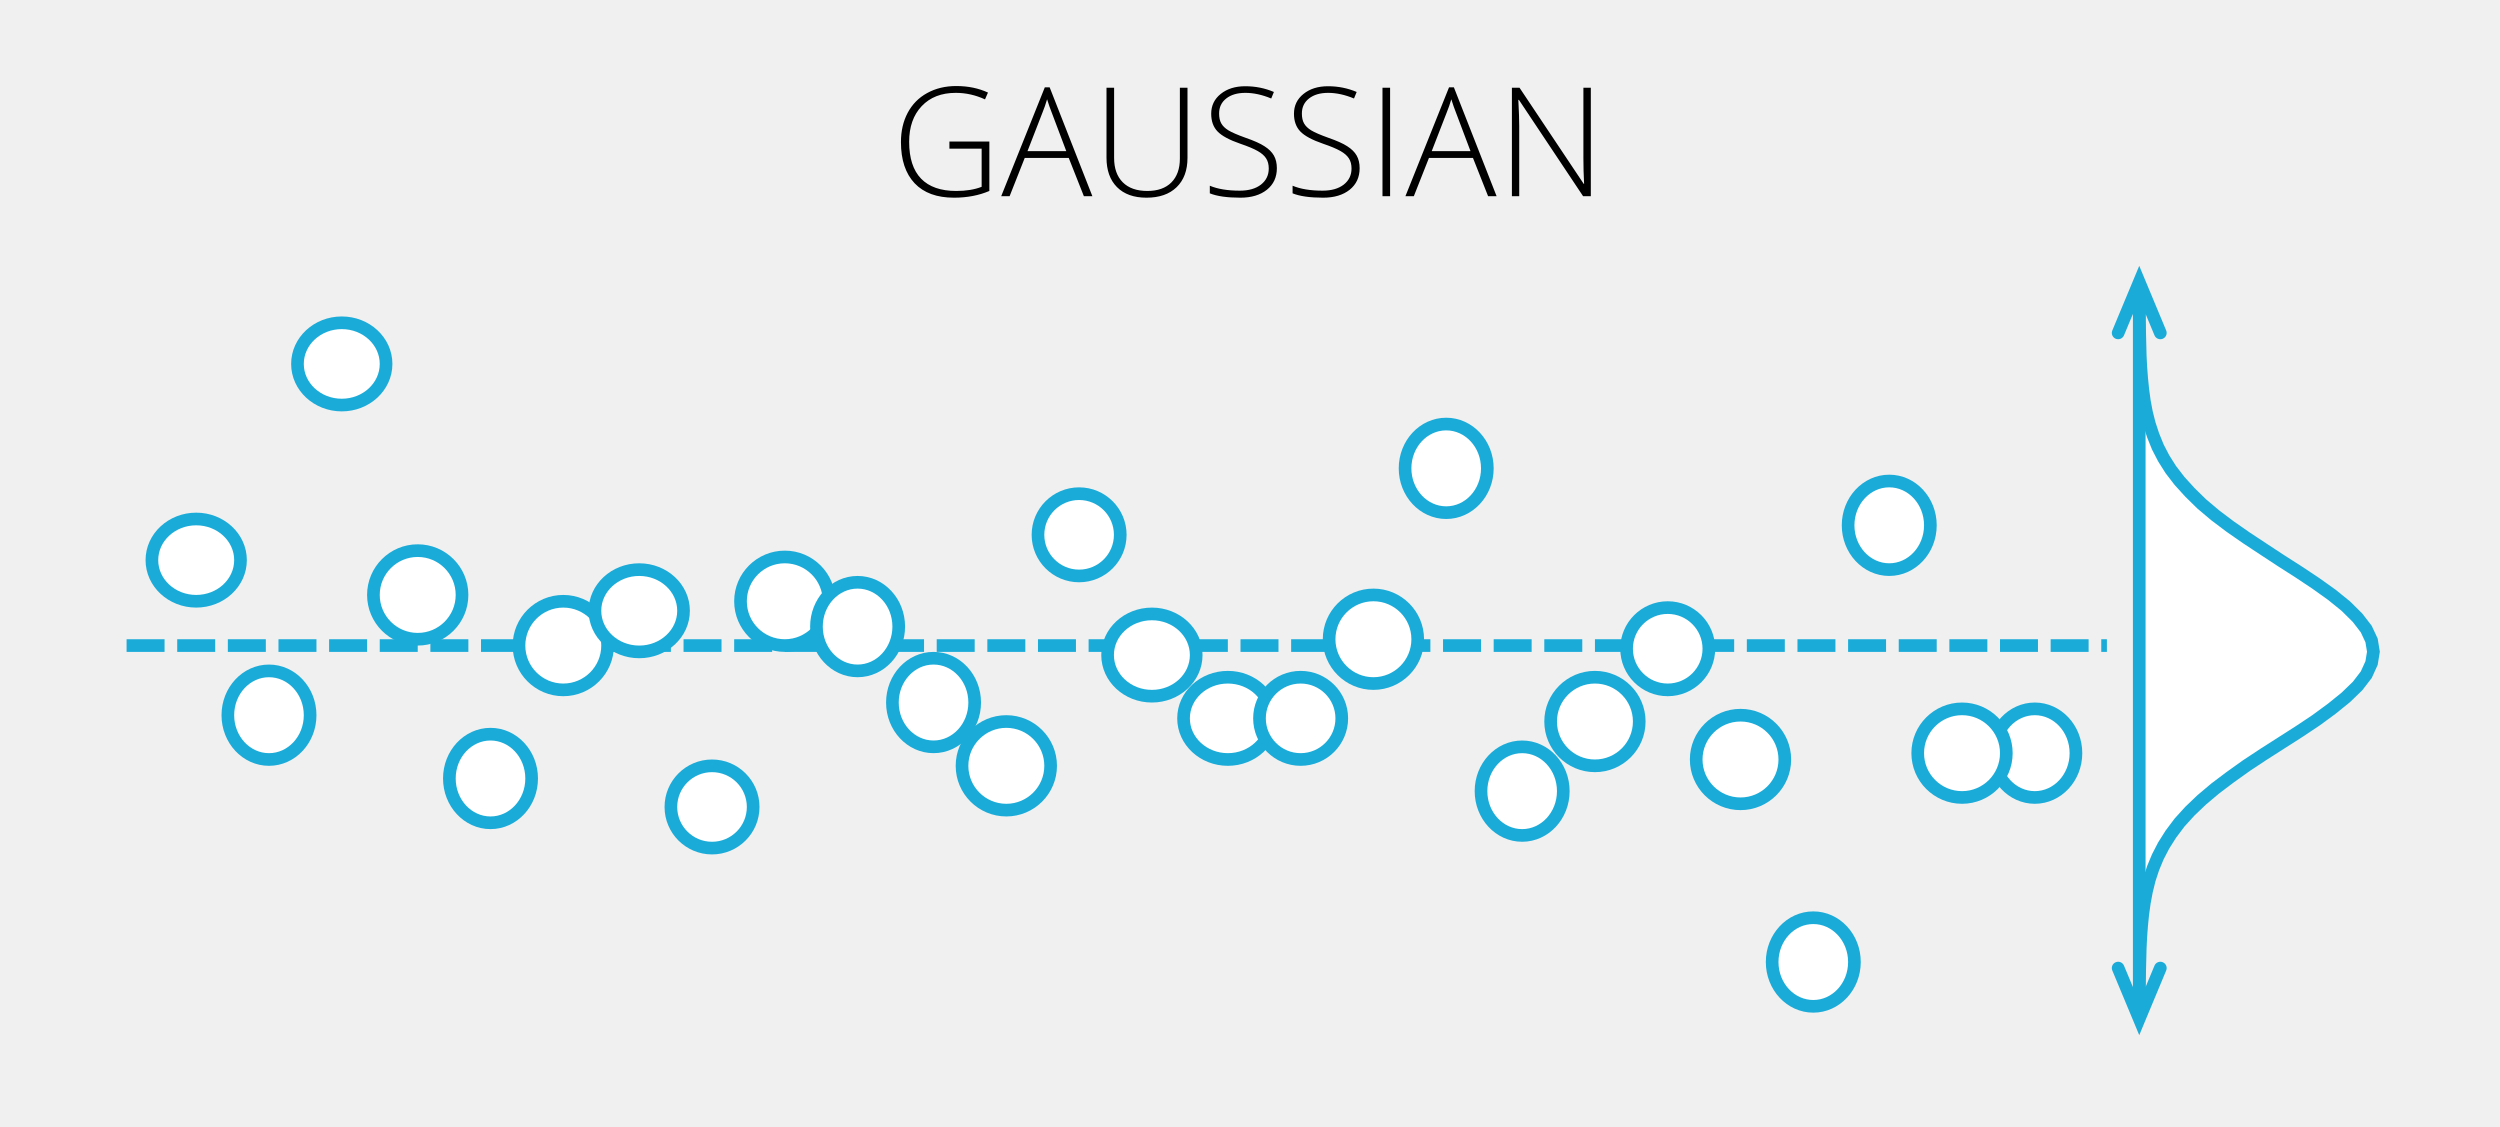
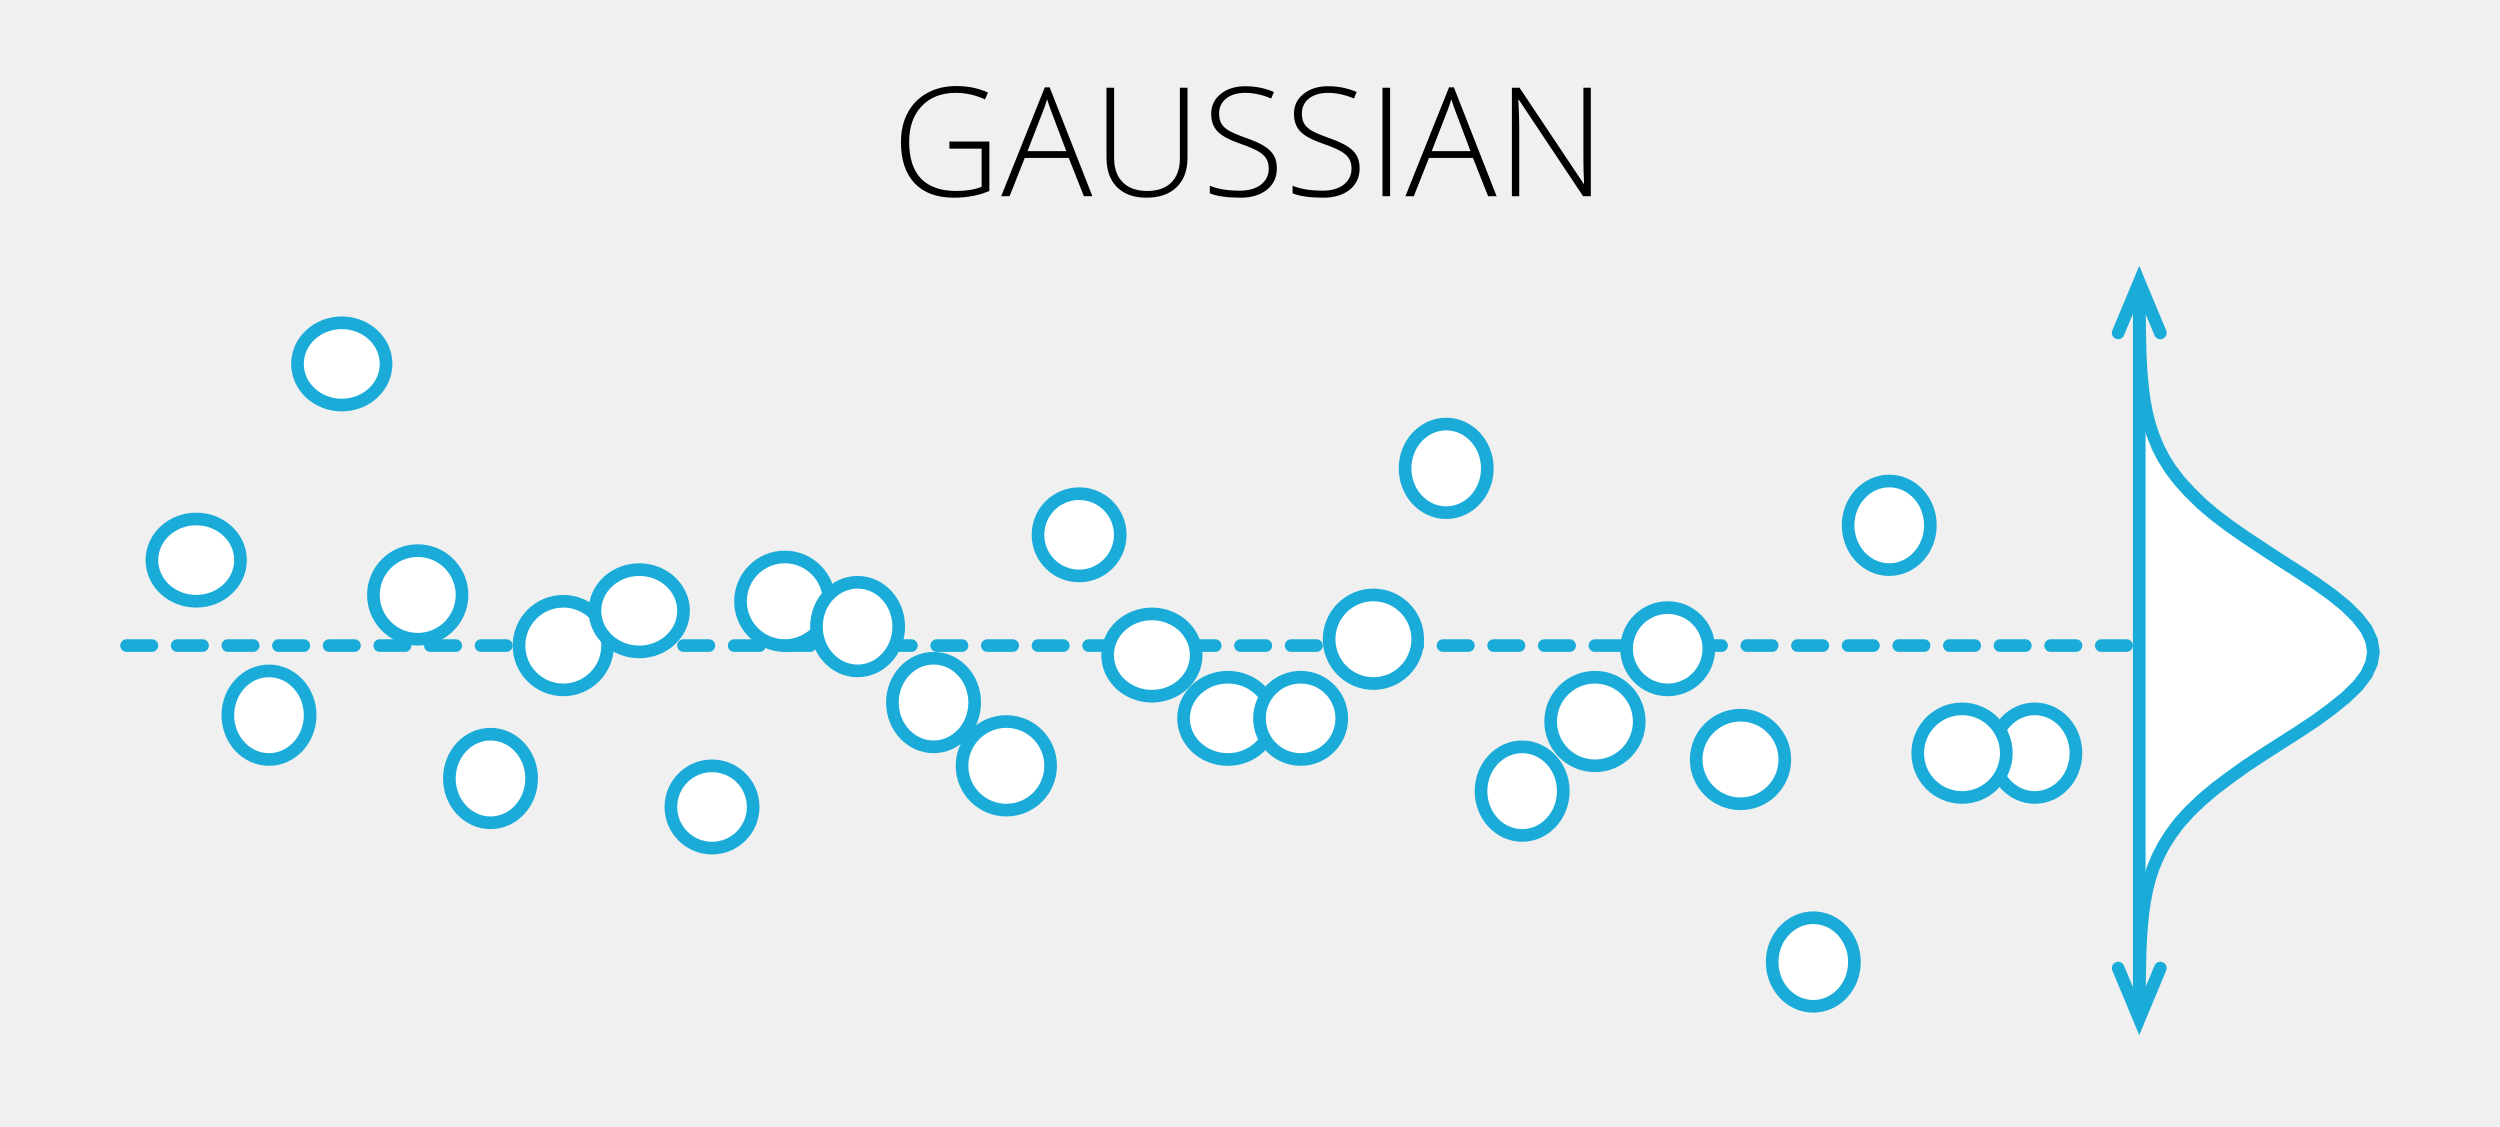
<svg xmlns="http://www.w3.org/2000/svg" width="395" height="178" overflow="hidden">
  <defs>
    <clipPath id="clip0">
      <rect x="262" y="283" width="395" height="178" />
    </clipPath>
  </defs>
  <g clip-path="url(#clip0)" transform="translate(-262 -283)">
-     <path d="M282 385 594.889 385" stroke="#1AABD8" stroke-width="2" stroke-miterlimit="8" stroke-dasharray="6 2" fill="#FFFFFF" fill-rule="evenodd" />
+     <path d="M282 385 599.484 385" stroke="#1AABD8" stroke-width="2" stroke-linecap="round" stroke-miterlimit="8" stroke-dasharray="4 4" fill="#FFFFFF" fill-rule="evenodd" />
    <path d="M321 377C321 373.134 324.134 370 328 370 331.866 370 335 373.134 335 377 335 380.866 331.866 384 328 384 324.134 384 321 380.866 321 377Z" stroke="#1AABD8" stroke-width="2" stroke-miterlimit="8" fill="#FFFFFF" fill-rule="evenodd" />
    <path d="M333 406C333 402.134 335.91 399 339.5 399 343.09 399 346 402.134 346 406 346 409.866 343.09 413 339.5 413 335.91 413 333 409.866 333 406Z" stroke="#1AABD8" stroke-width="2" stroke-miterlimit="8" fill="#FFFFFF" fill-rule="evenodd" />
    <path d="M344 385C344 381.134 347.134 378 351 378 354.866 378 358 381.134 358 385 358 388.866 354.866 392 351 392 347.134 392 344 388.866 344 385Z" stroke="#1AABD8" stroke-width="2" stroke-miterlimit="8" fill="#FFFFFF" fill-rule="evenodd" />
    <path d="M368 410.5C368 406.91 370.91 404 374.5 404 378.09 404 381 406.91 381 410.5 381 414.09 378.09 417 374.5 417 370.91 417 368 414.09 368 410.5Z" stroke="#1AABD8" stroke-width="2" stroke-miterlimit="8" fill="#FFFFFF" fill-rule="evenodd" />
    <path d="M379 378C379 374.134 382.134 371 386 371 389.866 371 393 374.134 393 378 393 381.866 389.866 385 386 385 382.134 385 379 381.866 379 378Z" stroke="#1AABD8" stroke-width="2" stroke-miterlimit="8" fill="#FFFFFF" fill-rule="evenodd" />
    <path d="M391 382C391 378.134 393.91 375 397.5 375 401.09 375 404 378.134 404 382 404 385.866 401.09 389 397.5 389 393.91 389 391 385.866 391 382Z" stroke="#1AABD8" stroke-width="2" stroke-miterlimit="8" fill="#FFFFFF" fill-rule="evenodd" />
    <path d="M414 404C414 400.134 417.134 397 421 397 424.866 397 428 400.134 428 404 428 407.866 424.866 411 421 411 417.134 411 414 407.866 414 404Z" stroke="#1AABD8" stroke-width="2" stroke-miterlimit="8" fill="#FFFFFF" fill-rule="evenodd" />
    <path d="M426 367.5C426 363.91 428.91 361 432.5 361 436.09 361 439 363.91 439 367.5 439 371.09 436.09 374 432.5 374 428.91 374 426 371.09 426 367.5Z" stroke="#1AABD8" stroke-width="2" stroke-miterlimit="8" fill="#FFFFFF" fill-rule="evenodd" />
    <path d="M449 396.5C449 392.91 452.134 390 456 390 459.866 390 463 392.91 463 396.5 463 400.09 459.866 403 456 403 452.134 403 449 400.09 449 396.5Z" stroke="#1AABD8" stroke-width="2" stroke-miterlimit="8" fill="#FFFFFF" fill-rule="evenodd" />
    <path d="M461 396.5C461 392.91 463.91 390 467.5 390 471.09 390 474 392.91 474 396.5 474 400.09 471.09 403 467.5 403 463.91 403 461 400.09 461 396.5Z" stroke="#1AABD8" stroke-width="2" stroke-miterlimit="8" fill="#FFFFFF" fill-rule="evenodd" />
    <path d="M472 384C472 380.134 475.134 377 479 377 482.866 377 486 380.134 486 384 486 387.866 482.866 391 479 391 475.134 391 472 387.866 472 384Z" stroke="#1AABD8" stroke-width="2" stroke-miterlimit="8" fill="#FFFFFF" fill-rule="evenodd" />
    <path d="M484 357C484 353.134 486.91 350 490.5 350 494.09 350 497 353.134 497 357 497 360.866 494.09 364 490.5 364 486.91 364 484 360.866 484 357Z" stroke="#1AABD8" stroke-width="2" stroke-miterlimit="8" fill="#FFFFFF" fill-rule="evenodd" />
    <path d="M507 397C507 393.134 510.134 390 514 390 517.866 390 521 393.134 521 397 521 400.866 517.866 404 514 404 510.134 404 507 400.866 507 397Z" stroke="#1AABD8" stroke-width="2" stroke-miterlimit="8" fill="#FFFFFF" fill-rule="evenodd" />
    <path d="M298 396C298 392.134 300.91 389 304.5 389 308.09 389 311 392.134 311 396 311 399.866 308.09 403 304.5 403 300.91 403 298 399.866 298 396Z" stroke="#1AABD8" stroke-width="2" stroke-miterlimit="8" fill="#FFFFFF" fill-rule="evenodd" />
    <path d="M286 371.5C286 367.91 289.134 365 293 365 296.866 365 300 367.91 300 371.5 300 375.09 296.866 378 293 378 289.134 378 286 375.09 286 371.5Z" stroke="#1AABD8" stroke-width="2" stroke-miterlimit="8" fill="#FFFFFF" fill-rule="evenodd" />
    <path d="M519 385.5C519 381.91 521.91 379 525.5 379 529.09 379 532 381.91 532 385.5 532 389.09 529.09 392 525.5 392 521.91 392 519 389.09 519 385.5Z" stroke="#1AABD8" stroke-width="2" stroke-miterlimit="8" fill="#FFFFFF" fill-rule="evenodd" />
    <path d="M530 403C530 399.134 533.134 396 537 396 540.866 396 544 399.134 544 403 544 406.866 540.866 410 537 410 533.134 410 530 406.866 530 403Z" stroke="#1AABD8" stroke-width="2" stroke-miterlimit="8" fill="#FFFFFF" fill-rule="evenodd" />
    <path d="M554 366C554 362.134 556.91 359 560.5 359 564.09 359 567 362.134 567 366 567 369.866 564.09 373 560.5 373 556.91 373 554 369.866 554 366Z" stroke="#1AABD8" stroke-width="2" stroke-miterlimit="8" fill="#FFFFFF" fill-rule="evenodd" />
    <path d="M577 402C577 398.134 579.91 395 583.5 395 587.09 395 590 398.134 590 402 590 405.866 587.09 409 583.5 409 579.91 409 577 405.866 577 402Z" stroke="#1AABD8" stroke-width="2" stroke-miterlimit="8" fill="#FFFFFF" fill-rule="evenodd" />
    <path d="M437 386.5C437 382.91 440.134 380 444 380 447.866 380 451 382.91 451 386.5 451 390.09 447.866 393 444 393 440.134 393 437 390.09 437 386.5Z" stroke="#1AABD8" stroke-width="2" stroke-miterlimit="8" fill="#FFFFFF" fill-rule="evenodd" />
    <path d="M403 394C403 390.134 405.91 387 409.5 387 413.09 387 416 390.134 416 394 416 397.866 413.09 401 409.5 401 405.91 401 403 397.866 403 394Z" stroke="#1AABD8" stroke-width="2" stroke-miterlimit="8" fill="#FFFFFF" fill-rule="evenodd" />
    <path d="M356 379.5C356 375.91 359.134 373 363 373 366.866 373 370 375.91 370 379.5 370 383.09 366.866 386 363 386 359.134 386 356 383.09 356 379.5Z" stroke="#1AABD8" stroke-width="2" stroke-miterlimit="8" fill="#FFFFFF" fill-rule="evenodd" />
    <path d="M309 340.5C309 336.91 312.134 334 316 334 319.866 334 323 336.91 323 340.5 323 344.09 319.866 347 316 347 312.134 347 309 344.09 309 340.5Z" stroke="#1AABD8" stroke-width="2" stroke-miterlimit="8" fill="#FFFFFF" fill-rule="evenodd" />
    <path d="M496 408C496 404.134 498.91 401 502.5 401 506.09 401 509 404.134 509 408 509 411.866 506.09 415 502.5 415 498.91 415 496 411.866 496 408Z" stroke="#1AABD8" stroke-width="2" stroke-miterlimit="8" fill="#FFFFFF" fill-rule="evenodd" />
    <path d="M542 435C542 431.134 544.91 428 548.5 428 552.09 428 555 431.134 555 435 555 438.866 552.09 442 548.5 442 544.91 442 542 438.866 542 435Z" stroke="#1AABD8" stroke-width="2" stroke-miterlimit="8" fill="#FFFFFF" fill-rule="evenodd" />
    <path d="M565 402C565 398.134 568.134 395 572 395 575.866 395 579 398.134 579 402 579 405.866 575.866 409 572 409 568.134 409 565 405.866 565 402Z" stroke="#1AABD8" stroke-width="2" stroke-miterlimit="8" fill="#FFFFFF" fill-rule="evenodd" />
    <path d="M600 332 600.023 333.789 600.068 335.579 600.113 337.417 600.158 339.206 600.248 340.996 600.384 342.785 600.564 344.575 600.813 346.413 601.151 348.202 601.603 349.992 602.19 351.781 602.935 353.619 603.86 355.409 604.989 357.198 606.366 358.988 607.992 360.777 609.865 362.615 611.987 364.405 614.358 366.194 616.931 367.984 619.64 369.773 622.439 371.611 625.239 373.401 627.925 375.19 630.431 376.98 632.643 378.769 634.494 380.607 635.871 382.397 636.707 384.186 637 385.976 636.707 387.765 635.871 389.603 634.494 391.393 632.643 393.182 630.431 394.972 627.925 396.81 625.239 398.599 622.439 400.389 619.64 402.178 616.931 403.968 614.358 405.806 611.987 407.595 609.865 409.385 607.992 411.174 606.366 412.964 604.989 414.802 603.86 416.591 602.935 418.381 602.19 420.17 601.603 421.96 601.151 423.798 600.813 425.587 600.564 427.377 600.384 429.166 600.248 430.956 600.158 432.793 600.113 434.583 600.068 436.373 600.023 438.162 600 440" stroke="#1AABD8" stroke-width="2" stroke-miterlimit="8" fill="#FFFFFF" fill-rule="evenodd" />
    <path d="M601 327.6 601 443.956 599 443.956 599 327.6ZM595.744 335.215 600 325 604.256 335.215C604.469 335.725 604.228 336.311 603.718 336.523 603.208 336.736 602.623 336.494 602.41 335.985L599.077 327.985 600.923 327.985 597.59 335.985C597.377 336.494 596.792 336.736 596.282 336.523 595.772 336.311 595.531 335.725 595.744 335.215ZM604.257 436.34 600 446.556 595.744 436.34C595.531 435.83 595.772 435.245 596.282 435.033 596.792 434.82 597.377 435.061 597.59 435.571L600.923 443.571 599.077 443.571 602.41 435.571C602.623 435.061 603.208 434.82 603.718 435.033 604.228 435.245 604.469 435.83 604.257 436.34Z" fill="#1AABD8" />
    <text font-family="Open Sans,Open Sans_MSFontService,sans-serif" font-weight="300" font-size="24" transform="translate(402.834 314)">GAUSSIAN</text>
  </g>
</svg>
